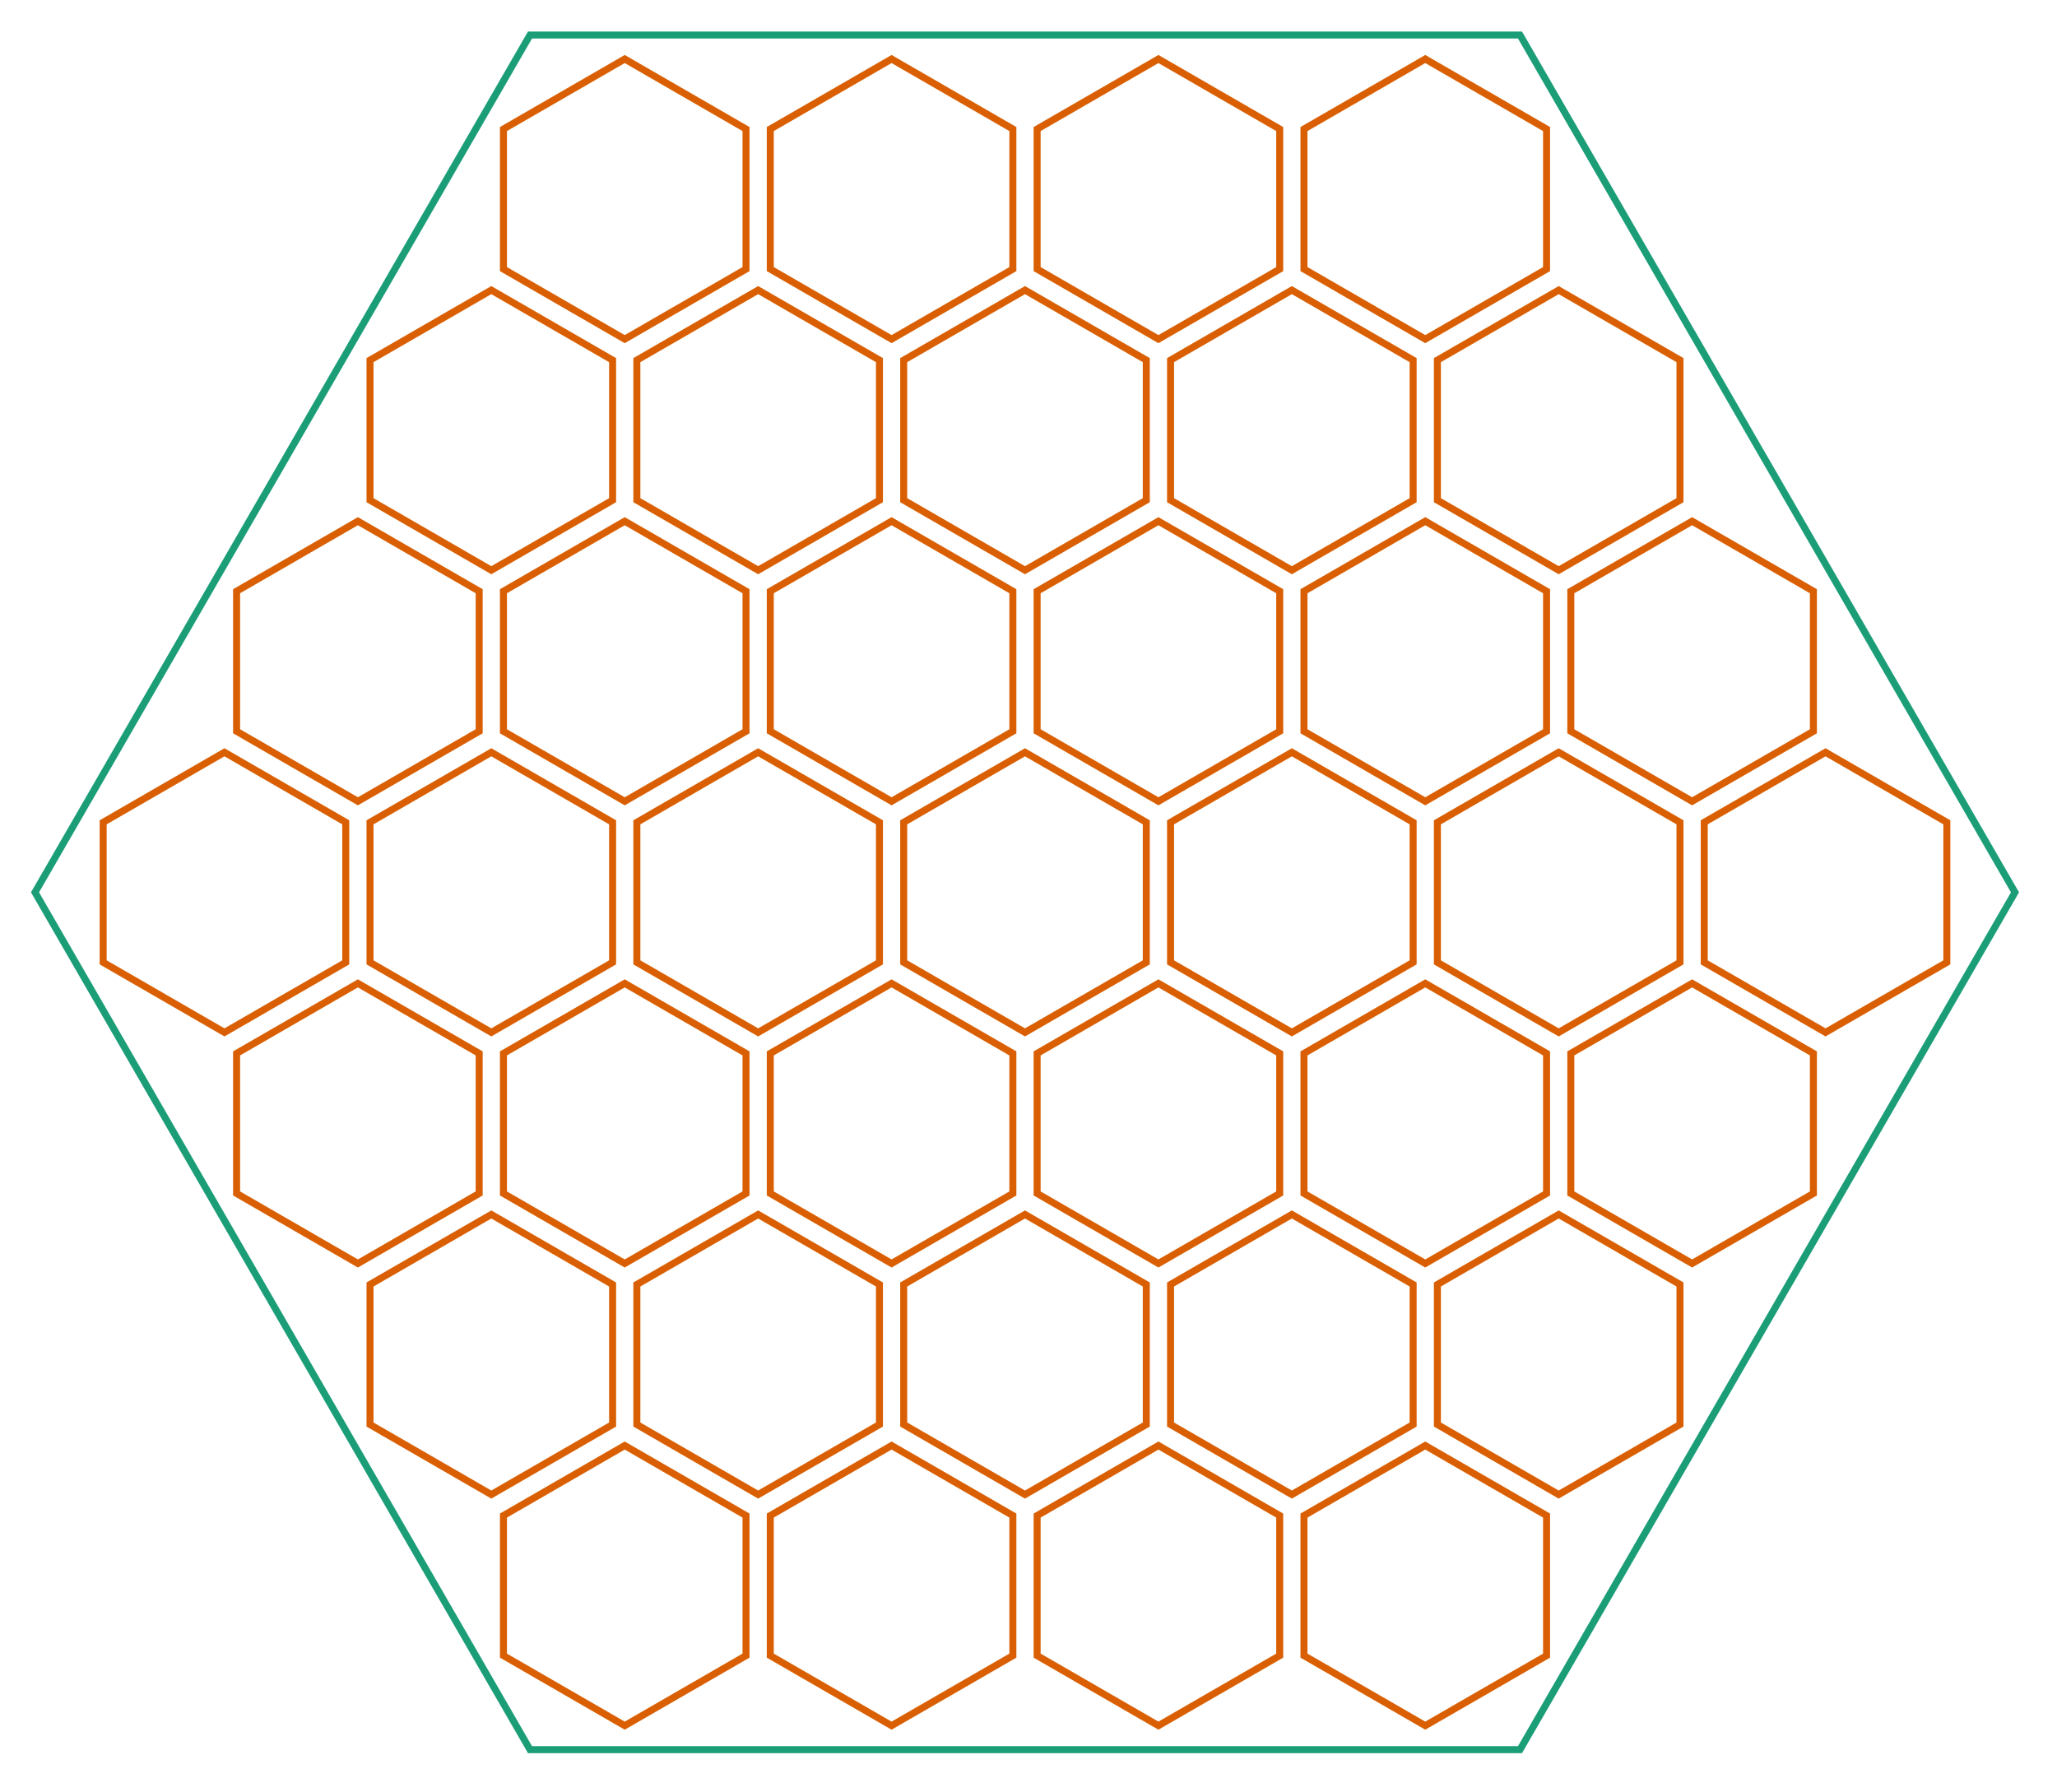
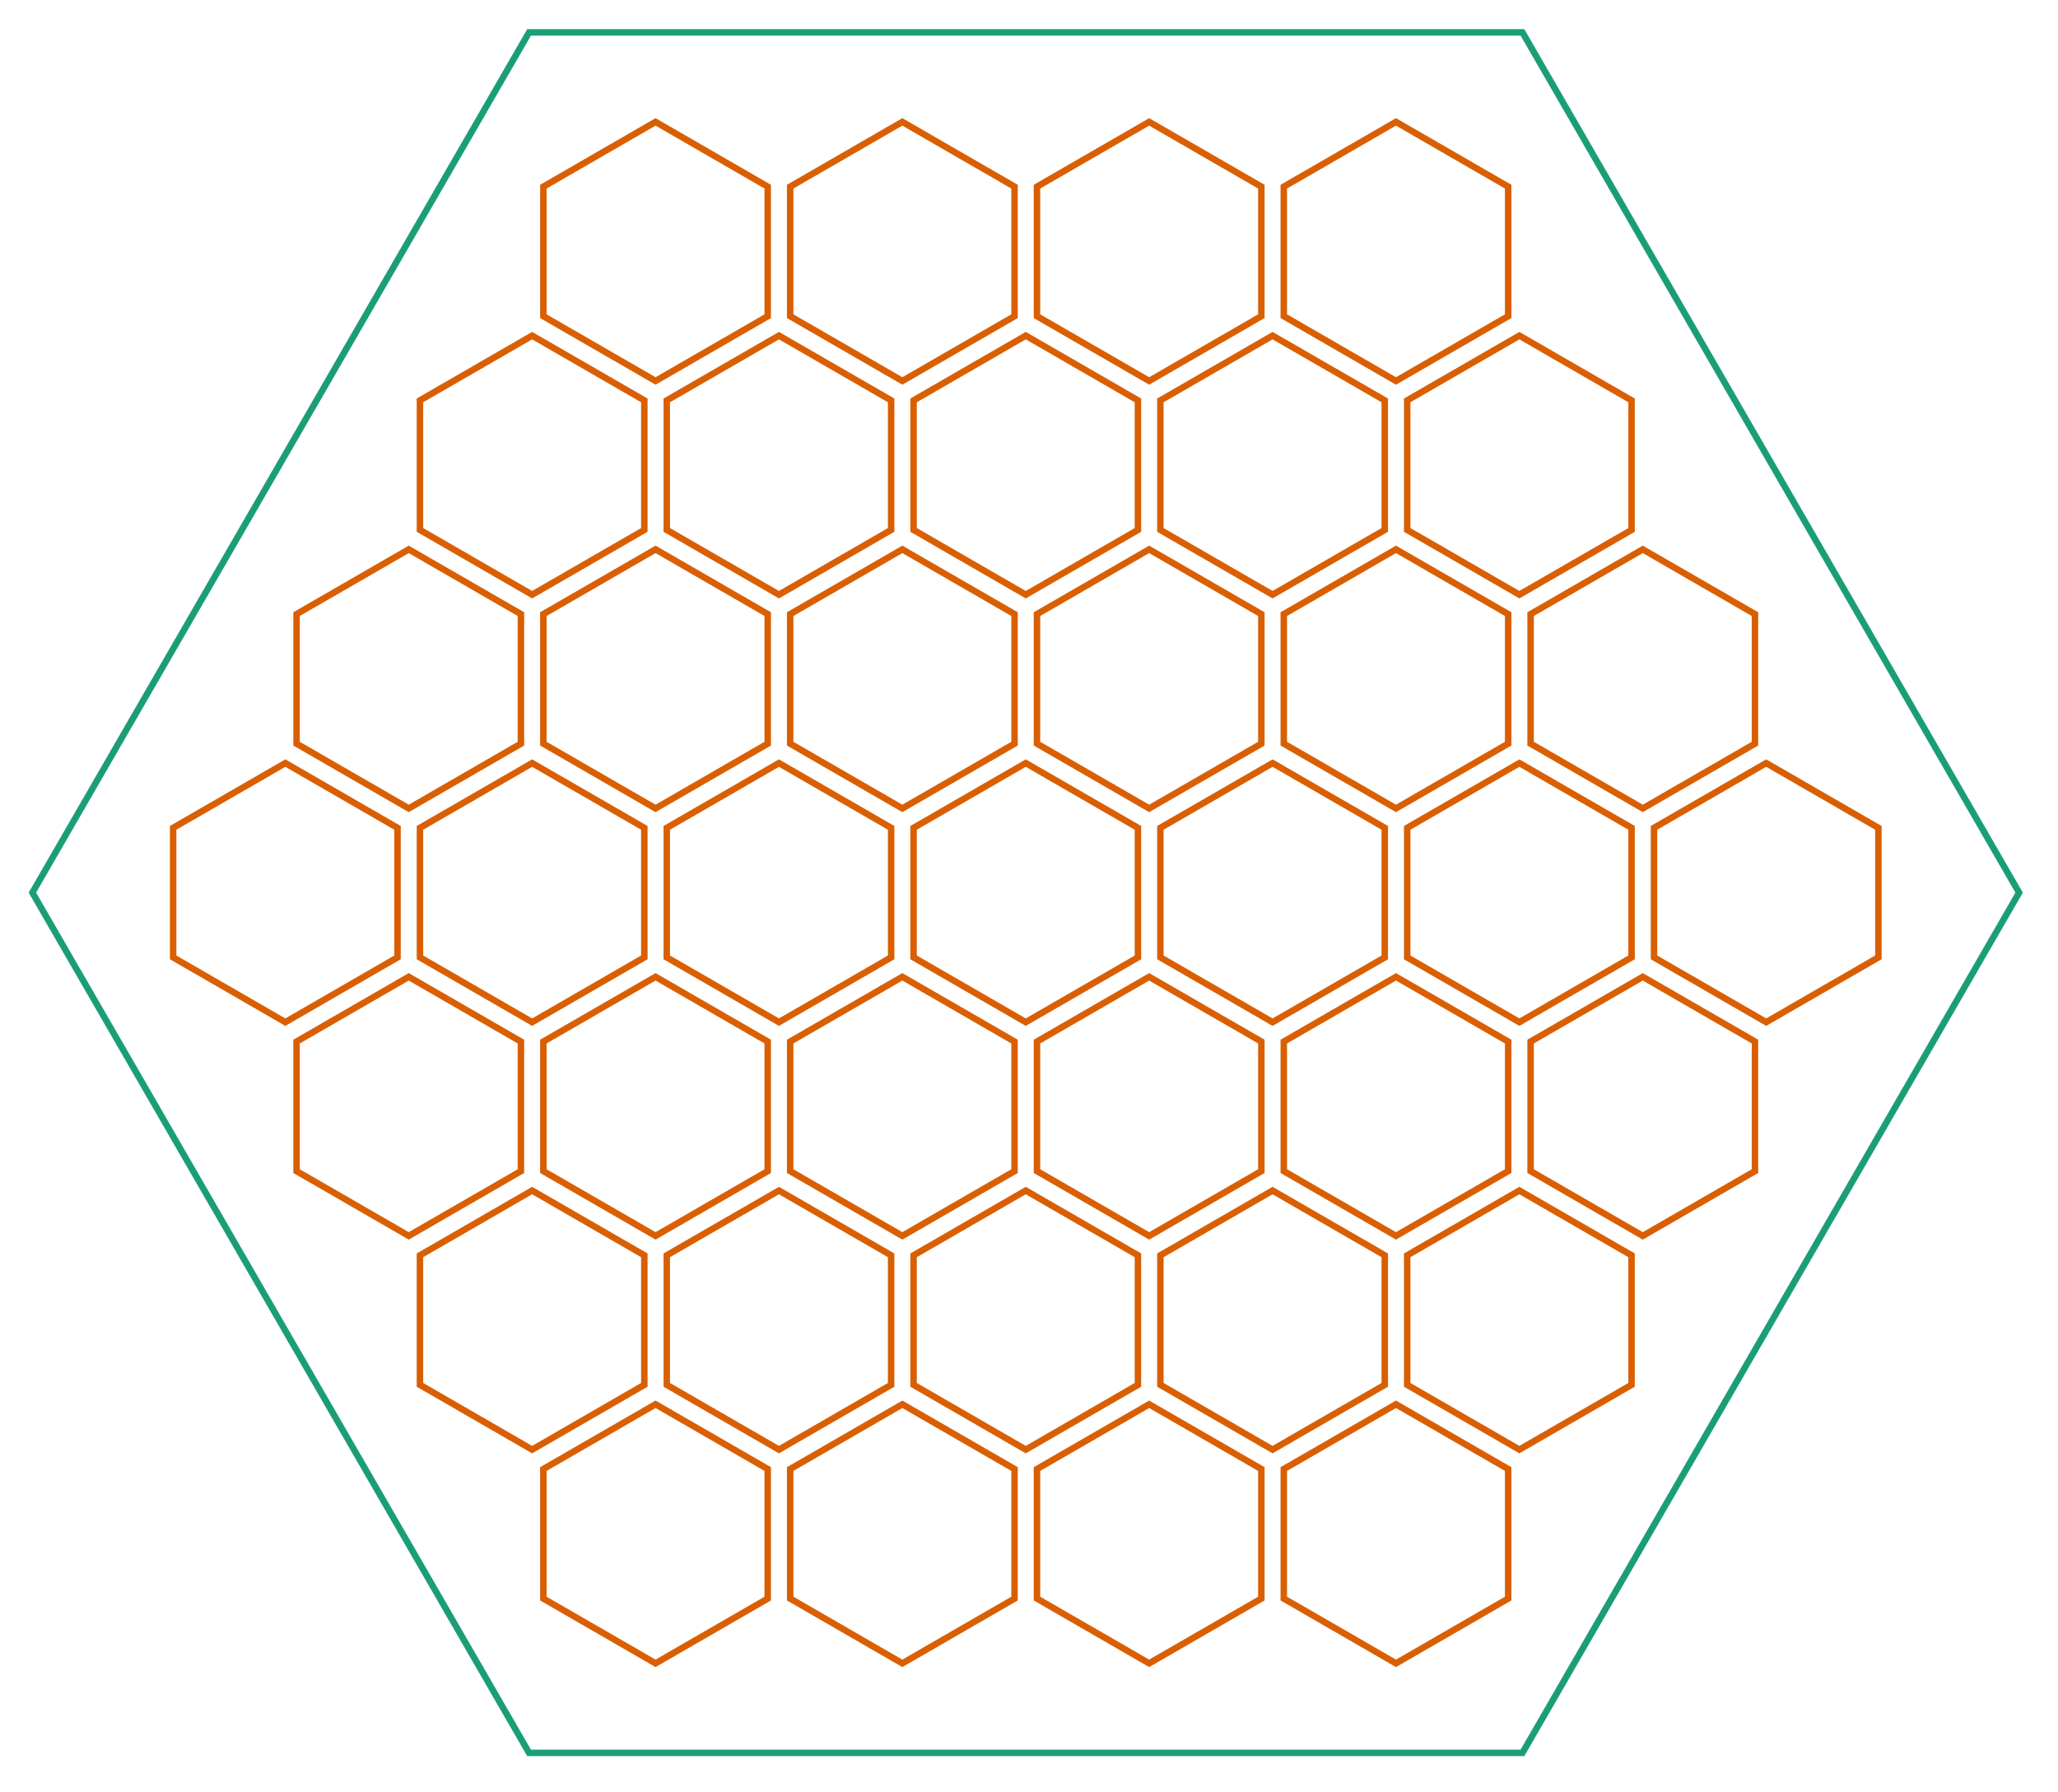
- <svg xmlns="http://www.w3.org/2000/svg" width="293.736mm" height="255.856mm" viewbox="0 0 293.736 255.856">
-   <path style="fill:none;stroke:rgb(217, 95, 2);stroke-width:1mm;" d="M 769.231, 31.855 L 703.767, 69.65 L 703.767, 145.24 L 769.231, 183.036 L 834.694, 145.24 L 834.694, 69.65 z " />
-   <path style="fill:none;stroke:rgb(217, 95, 2);stroke-width:1mm;" d="M 625.211, 31.855 L 559.748, 69.65 L 559.748, 145.24 L 625.211, 183.036 L 690.675, 145.24 L 690.675, 69.65 z " />
-   <path style="fill:none;stroke:rgb(217, 95, 2);stroke-width:1mm;" d="M 481.192, 31.855 L 415.729, 69.65 L 415.729, 145.24 L 481.192, 183.036 L 546.655, 145.24 L 546.655, 69.65 z " />
-   <path style="fill:none;stroke:rgb(217, 95, 2);stroke-width:1mm;" d="M 337.173, 31.855 L 271.709, 69.65 L 271.709, 145.24 L 337.173, 183.036 L 402.636, 145.24 L 402.636, 69.65 z " />
-   <path style="fill:none;stroke:rgb(217, 95, 2);stroke-width:1mm;" d="M 841.24, 156.579 L 775.777, 194.374 L 775.777, 269.965 L 841.24, 307.76 L 906.704, 269.965 L 906.704, 194.374 z " />
-   <path style="fill:none;stroke:rgb(217, 95, 2);stroke-width:1mm;" d="M 697.221, 156.579 L 631.758, 194.374 L 631.758, 269.965 L 697.221, 307.76 L 762.684, 269.965 L 762.684, 194.374 z " />
-   <path style="fill:none;stroke:rgb(217, 95, 2);stroke-width:1mm;" d="M 553.202, 156.579 L 487.738, 194.374 L 487.738, 269.965 L 553.202, 307.76 L 618.665, 269.965 L 618.665, 194.374 z " />
-   <path style="fill:none;stroke:rgb(217, 95, 2);stroke-width:1mm;" d="M 409.182, 156.579 L 343.719, 194.374 L 343.719, 269.965 L 409.182, 307.76 L 474.646, 269.965 L 474.646, 194.374 z " />
-   <path style="fill:none;stroke:rgb(217, 95, 2);stroke-width:1mm;" d="M 265.163, 156.579 L 199.7, 194.374 L 199.7, 269.965 L 265.163, 307.76 L 330.626, 269.965 L 330.626, 194.374 z " />
-   <path style="fill:none;stroke:rgb(217, 95, 2);stroke-width:1mm;" d="M 913.25, 281.303 L 847.787, 319.099 L 847.787, 394.689 L 913.25, 432.485 L 978.713, 394.689 L 978.713, 319.099 z " />
-   <path style="fill:none;stroke:rgb(217, 95, 2);stroke-width:1mm;" d="M 769.231, 281.303 L 703.767, 319.099 L 703.767, 394.689 L 769.231, 432.485 L 834.694, 394.689 L 834.694, 319.099 z " />
-   <path style="fill:none;stroke:rgb(217, 95, 2);stroke-width:1mm;" d="M 625.211, 281.303 L 559.748, 319.099 L 559.748, 394.689 L 625.211, 432.485 L 690.675, 394.689 L 690.675, 319.099 z " />
-   <path style="fill:none;stroke:rgb(217, 95, 2);stroke-width:1mm;" d="M 481.192, 281.303 L 415.729, 319.099 L 415.729, 394.689 L 481.192, 432.485 L 546.655, 394.689 L 546.655, 319.099 z " />
-   <path style="fill:none;stroke:rgb(217, 95, 2);stroke-width:1mm;" d="M 337.173, 281.303 L 271.709, 319.099 L 271.709, 394.689 L 337.173, 432.485 L 402.636, 394.689 L 402.636, 319.099 z " />
-   <path style="fill:none;stroke:rgb(217, 95, 2);stroke-width:1mm;" d="M 193.153, 281.303 L 127.69, 319.099 L 127.69, 394.689 L 193.153, 432.485 L 258.617, 394.689 L 258.617, 319.099 z " />
-   <path style="fill:none;stroke:rgb(217, 95, 2);stroke-width:1mm;" d="M 985.26, 406.028 L 919.796, 443.823 L 919.796, 519.414 L 985.26, 557.209 L 1050.72, 519.414 L 1050.72, 443.823 z " />
-   <path style="fill:none;stroke:rgb(217, 95, 2);stroke-width:1mm;" d="M 841.24, 406.028 L 775.777, 443.823 L 775.777, 519.414 L 841.24, 557.209 L 906.704, 519.414 L 906.704, 443.823 z " />
-   <path style="fill:none;stroke:rgb(217, 95, 2);stroke-width:1mm;" d="M 697.221, 406.028 L 631.758, 443.823 L 631.758, 519.414 L 697.221, 557.209 L 762.684, 519.414 L 762.684, 443.823 z " />
-   <path style="fill:none;stroke:rgb(217, 95, 2);stroke-width:1mm;" d="M 553.202, 406.028 L 487.738, 443.823 L 487.738, 519.414 L 553.202, 557.209 L 618.665, 519.414 L 618.665, 443.823 z " />
-   <path style="fill:none;stroke:rgb(217, 95, 2);stroke-width:1mm;" d="M 409.182, 406.028 L 343.719, 443.823 L 343.719, 519.414 L 409.182, 557.209 L 474.646, 519.414 L 474.646, 443.823 z " />
-   <path style="fill:none;stroke:rgb(217, 95, 2);stroke-width:1mm;" d="M 265.163, 406.028 L 199.7, 443.823 L 199.7, 519.414 L 265.163, 557.209 L 330.626, 519.414 L 330.626, 443.823 z " />
-   <path style="fill:none;stroke:rgb(217, 95, 2);stroke-width:1mm;" d="M 121.144, 406.028 L 55.68, 443.823 L 55.68, 519.414 L 121.144, 557.209 L 186.607, 519.414 L 186.607, 443.823 z " />
-   <path style="fill:none;stroke:rgb(217, 95, 2);stroke-width:1mm;" d="M 913.25, 530.752 L 847.787, 568.548 L 847.787, 644.138 L 913.25, 681.933 L 978.713, 644.138 L 978.713, 568.548 z " />
-   <path style="fill:none;stroke:rgb(217, 95, 2);stroke-width:1mm;" d="M 769.231, 530.752 L 703.767, 568.548 L 703.767, 644.138 L 769.231, 681.933 L 834.694, 644.138 L 834.694, 568.548 z " />
-   <path style="fill:none;stroke:rgb(217, 95, 2);stroke-width:1mm;" d="M 625.211, 530.752 L 559.748, 568.548 L 559.748, 644.138 L 625.211, 681.933 L 690.675, 644.138 L 690.675, 568.548 z " />
-   <path style="fill:none;stroke:rgb(217, 95, 2);stroke-width:1mm;" d="M 481.192, 530.752 L 415.729, 568.548 L 415.729, 644.138 L 481.192, 681.933 L 546.655, 644.138 L 546.655, 568.548 z " />
-   <path style="fill:none;stroke:rgb(217, 95, 2);stroke-width:1mm;" d="M 337.173, 530.752 L 271.709, 568.548 L 271.709, 644.138 L 337.173, 681.933 L 402.636, 644.138 L 402.636, 568.548 z " />
-   <path style="fill:none;stroke:rgb(217, 95, 2);stroke-width:1mm;" d="M 193.153, 530.752 L 127.69, 568.548 L 127.69, 644.138 L 193.153, 681.933 L 258.617, 644.138 L 258.617, 568.548 z " />
-   <path style="fill:none;stroke:rgb(217, 95, 2);stroke-width:1mm;" d="M 841.24, 655.477 L 775.777, 693.272 L 775.777, 768.863 L 841.24, 806.658 L 906.704, 768.863 L 906.704, 693.272 z " />
-   <path style="fill:none;stroke:rgb(217, 95, 2);stroke-width:1mm;" d="M 697.221, 655.477 L 631.758, 693.272 L 631.758, 768.863 L 697.221, 806.658 L 762.684, 768.863 L 762.684, 693.272 z " />
-   <path style="fill:none;stroke:rgb(217, 95, 2);stroke-width:1mm;" d="M 553.202, 655.477 L 487.738, 693.272 L 487.738, 768.863 L 553.202, 806.658 L 618.665, 768.863 L 618.665, 693.272 z " />
-   <path style="fill:none;stroke:rgb(217, 95, 2);stroke-width:1mm;" d="M 409.182, 655.477 L 343.719, 693.272 L 343.719, 768.863 L 409.182, 806.658 L 474.646, 768.863 L 474.646, 693.272 z " />
-   <path style="fill:none;stroke:rgb(217, 95, 2);stroke-width:1mm;" d="M 265.163, 655.477 L 199.7, 693.272 L 199.7, 768.863 L 265.163, 806.658 L 330.626, 768.863 L 330.626, 693.272 z " />
-   <path style="fill:none;stroke:rgb(217, 95, 2);stroke-width:1mm;" d="M 769.231, 780.201 L 703.767, 817.996 L 703.767, 893.587 L 769.231, 931.382 L 834.694, 893.587 L 834.694, 817.996 z " />
-   <path style="fill:none;stroke:rgb(217, 95, 2);stroke-width:1mm;" d="M 625.211, 780.201 L 559.748, 817.996 L 559.748, 893.587 L 625.211, 931.382 L 690.675, 893.587 L 690.675, 817.996 z " />
-   <path style="fill:none;stroke:rgb(217, 95, 2);stroke-width:1mm;" d="M 481.192, 780.201 L 415.729, 817.996 L 415.729, 893.587 L 481.192, 931.382 L 546.655, 893.587 L 546.655, 817.996 z " />
-   <path style="fill:none;stroke:rgb(217, 95, 2);stroke-width:1mm;" d="M 337.173, 780.201 L 271.709, 817.996 L 271.709, 893.587 L 337.173, 931.382 L 402.636, 893.587 L 402.636, 817.996 z " />
-   <path style="fill:none;stroke:rgb(27, 158, 119);stroke-width:1mm;" d="M 820.354, 18.898 L 1087.51, 481.618 L 820.354, 944.339 L 286.05, 944.339 L 18.898, 481.618 L 286.05, 18.898 z " />
+ <svg xmlns="http://www.w3.org/2000/svg" width="317.736mm" height="276.641mm" viewbox="0 0 317.736 276.641">
+   <path style="fill:none;stroke:rgb(217, 95, 2);stroke-width:1mm;" d="M 814.585, 71.133 L 749.122, 108.928 L 749.122, 184.518 L 814.585, 222.314 L 880.048, 184.518 L 880.048, 108.928 z " />
+   <path style="fill:none;stroke:rgb(217, 95, 2);stroke-width:1mm;" d="M 670.566, 71.133 L 605.102, 108.928 L 605.102, 184.518 L 670.566, 222.314 L 736.029, 184.518 L 736.029, 108.928 z " />
+   <path style="fill:none;stroke:rgb(217, 95, 2);stroke-width:1mm;" d="M 526.546, 71.133 L 461.083, 108.928 L 461.083, 184.518 L 526.546, 222.314 L 592.01, 184.518 L 592.01, 108.928 z " />
+   <path style="fill:none;stroke:rgb(217, 95, 2);stroke-width:1mm;" d="M 382.527, 71.133 L 317.064, 108.928 L 317.064, 184.518 L 382.527, 222.314 L 447.99, 184.518 L 447.99, 108.928 z " />
+   <path style="fill:none;stroke:rgb(217, 95, 2);stroke-width:1mm;" d="M 886.595, 195.857 L 821.131, 233.652 L 821.131, 309.243 L 886.595, 347.038 L 952.058, 309.243 L 952.058, 233.652 z " />
+   <path style="fill:none;stroke:rgb(217, 95, 2);stroke-width:1mm;" d="M 742.575, 195.857 L 677.112, 233.652 L 677.112, 309.243 L 742.575, 347.038 L 808.039, 309.243 L 808.039, 233.652 z " />
+   <path style="fill:none;stroke:rgb(217, 95, 2);stroke-width:1mm;" d="M 598.556, 195.857 L 533.093, 233.652 L 533.093, 309.243 L 598.556, 347.038 L 664.019, 309.243 L 664.019, 233.652 z " />
+   <path style="fill:none;stroke:rgb(217, 95, 2);stroke-width:1mm;" d="M 454.537, 195.857 L 389.073, 233.652 L 389.073, 309.243 L 454.537, 347.038 L 520, 309.243 L 520, 233.652 z " />
+   <path style="fill:none;stroke:rgb(217, 95, 2);stroke-width:1mm;" d="M 310.517, 195.857 L 245.054, 233.652 L 245.054, 309.243 L 310.517, 347.038 L 375.981, 309.243 L 375.981, 233.652 z " />
+   <path style="fill:none;stroke:rgb(217, 95, 2);stroke-width:1mm;" d="M 958.604, 320.581 L 893.141, 358.377 L 893.141, 433.967 L 958.604, 471.763 L 1024.07, 433.967 L 1024.07, 358.377 z " />
+   <path style="fill:none;stroke:rgb(217, 95, 2);stroke-width:1mm;" d="M 814.585, 320.581 L 749.122, 358.377 L 749.122, 433.967 L 814.585, 471.763 L 880.048, 433.967 L 880.048, 358.377 z " />
+   <path style="fill:none;stroke:rgb(217, 95, 2);stroke-width:1mm;" d="M 670.566, 320.581 L 605.102, 358.377 L 605.102, 433.967 L 670.566, 471.763 L 736.029, 433.967 L 736.029, 358.377 z " />
+   <path style="fill:none;stroke:rgb(217, 95, 2);stroke-width:1mm;" d="M 526.546, 320.581 L 461.083, 358.377 L 461.083, 433.967 L 526.546, 471.763 L 592.01, 433.967 L 592.01, 358.377 z " />
+   <path style="fill:none;stroke:rgb(217, 95, 2);stroke-width:1mm;" d="M 382.527, 320.581 L 317.064, 358.377 L 317.064, 433.967 L 382.527, 471.763 L 447.99, 433.967 L 447.99, 358.377 z " />
+   <path style="fill:none;stroke:rgb(217, 95, 2);stroke-width:1mm;" d="M 238.508, 320.581 L 173.044, 358.377 L 173.044, 433.967 L 238.508, 471.763 L 303.971, 433.967 L 303.971, 358.377 z " />
+   <path style="fill:none;stroke:rgb(217, 95, 2);stroke-width:1mm;" d="M 1030.61, 445.306 L 965.151, 483.101 L 965.151, 558.692 L 1030.61, 596.487 L 1096.08, 558.692 L 1096.08, 483.101 z " />
+   <path style="fill:none;stroke:rgb(217, 95, 2);stroke-width:1mm;" d="M 886.595, 445.306 L 821.131, 483.101 L 821.131, 558.692 L 886.595, 596.487 L 952.058, 558.692 L 952.058, 483.101 z " />
+   <path style="fill:none;stroke:rgb(217, 95, 2);stroke-width:1mm;" d="M 742.575, 445.306 L 677.112, 483.101 L 677.112, 558.692 L 742.575, 596.487 L 808.039, 558.692 L 808.039, 483.101 z " />
+   <path style="fill:none;stroke:rgb(217, 95, 2);stroke-width:1mm;" d="M 598.556, 445.306 L 533.093, 483.101 L 533.093, 558.692 L 598.556, 596.487 L 664.019, 558.692 L 664.019, 483.101 z " />
+   <path style="fill:none;stroke:rgb(217, 95, 2);stroke-width:1mm;" d="M 454.537, 445.306 L 389.073, 483.101 L 389.073, 558.692 L 454.537, 596.487 L 520, 558.692 L 520, 483.101 z " />
+   <path style="fill:none;stroke:rgb(217, 95, 2);stroke-width:1mm;" d="M 310.517, 445.306 L 245.054, 483.101 L 245.054, 558.692 L 310.517, 596.487 L 375.981, 558.692 L 375.981, 483.101 z " />
+   <path style="fill:none;stroke:rgb(217, 95, 2);stroke-width:1mm;" d="M 166.498, 445.306 L 101.035, 483.101 L 101.035, 558.692 L 166.498, 596.487 L 231.961, 558.692 L 231.961, 483.101 z " />
+   <path style="fill:none;stroke:rgb(217, 95, 2);stroke-width:1mm;" d="M 958.604, 570.03 L 893.141, 607.826 L 893.141, 683.416 L 958.604, 721.211 L 1024.07, 683.416 L 1024.07, 607.826 z " />
+   <path style="fill:none;stroke:rgb(217, 95, 2);stroke-width:1mm;" d="M 814.585, 570.03 L 749.122, 607.826 L 749.122, 683.416 L 814.585, 721.211 L 880.048, 683.416 L 880.048, 607.826 z " />
+   <path style="fill:none;stroke:rgb(217, 95, 2);stroke-width:1mm;" d="M 670.566, 570.03 L 605.102, 607.826 L 605.102, 683.416 L 670.566, 721.211 L 736.029, 683.416 L 736.029, 607.826 z " />
+   <path style="fill:none;stroke:rgb(217, 95, 2);stroke-width:1mm;" d="M 526.546, 570.03 L 461.083, 607.826 L 461.083, 683.416 L 526.546, 721.211 L 592.01, 683.416 L 592.01, 607.826 z " />
+   <path style="fill:none;stroke:rgb(217, 95, 2);stroke-width:1mm;" d="M 382.527, 570.03 L 317.064, 607.826 L 317.064, 683.416 L 382.527, 721.211 L 447.99, 683.416 L 447.99, 607.826 z " />
+   <path style="fill:none;stroke:rgb(217, 95, 2);stroke-width:1mm;" d="M 238.508, 570.03 L 173.044, 607.826 L 173.044, 683.416 L 238.508, 721.211 L 303.971, 683.416 L 303.971, 607.826 z " />
+   <path style="fill:none;stroke:rgb(217, 95, 2);stroke-width:1mm;" d="M 886.595, 694.755 L 821.131, 732.55 L 821.131, 808.141 L 886.595, 845.936 L 952.058, 808.141 L 952.058, 732.55 z " />
+   <path style="fill:none;stroke:rgb(217, 95, 2);stroke-width:1mm;" d="M 742.575, 694.755 L 677.112, 732.55 L 677.112, 808.141 L 742.575, 845.936 L 808.039, 808.141 L 808.039, 732.55 z " />
+   <path style="fill:none;stroke:rgb(217, 95, 2);stroke-width:1mm;" d="M 598.556, 694.755 L 533.093, 732.55 L 533.093, 808.141 L 598.556, 845.936 L 664.019, 808.141 L 664.019, 732.55 z " />
+   <path style="fill:none;stroke:rgb(217, 95, 2);stroke-width:1mm;" d="M 454.537, 694.755 L 389.073, 732.55 L 389.073, 808.141 L 454.537, 845.936 L 520, 808.141 L 520, 732.55 z " />
+   <path style="fill:none;stroke:rgb(217, 95, 2);stroke-width:1mm;" d="M 310.517, 694.755 L 245.054, 732.55 L 245.054, 808.141 L 310.517, 845.936 L 375.981, 808.141 L 375.981, 732.55 z " />
+   <path style="fill:none;stroke:rgb(217, 95, 2);stroke-width:1mm;" d="M 814.585, 819.479 L 749.122, 857.274 L 749.122, 932.865 L 814.585, 970.66 L 880.048, 932.865 L 880.048, 857.274 z " />
+   <path style="fill:none;stroke:rgb(217, 95, 2);stroke-width:1mm;" d="M 670.566, 819.479 L 605.102, 857.274 L 605.102, 932.865 L 670.566, 970.66 L 736.029, 932.865 L 736.029, 857.274 z " />
+   <path style="fill:none;stroke:rgb(217, 95, 2);stroke-width:1mm;" d="M 526.546, 819.479 L 461.083, 857.274 L 461.083, 932.865 L 526.546, 970.66 L 592.01, 932.865 L 592.01, 857.274 z " />
+   <path style="fill:none;stroke:rgb(217, 95, 2);stroke-width:1mm;" d="M 382.527, 819.479 L 317.064, 857.274 L 317.064, 932.865 L 382.527, 970.66 L 447.99, 932.865 L 447.99, 857.274 z " />
+   <path style="fill:none;stroke:rgb(27, 158, 119);stroke-width:1mm;" d="M 888.385, 18.898 L 1178.21, 520.896 L 888.385, 1022.9 L 308.727, 1022.9 L 18.898, 520.896 L 308.727, 18.898 z " />
</svg>
